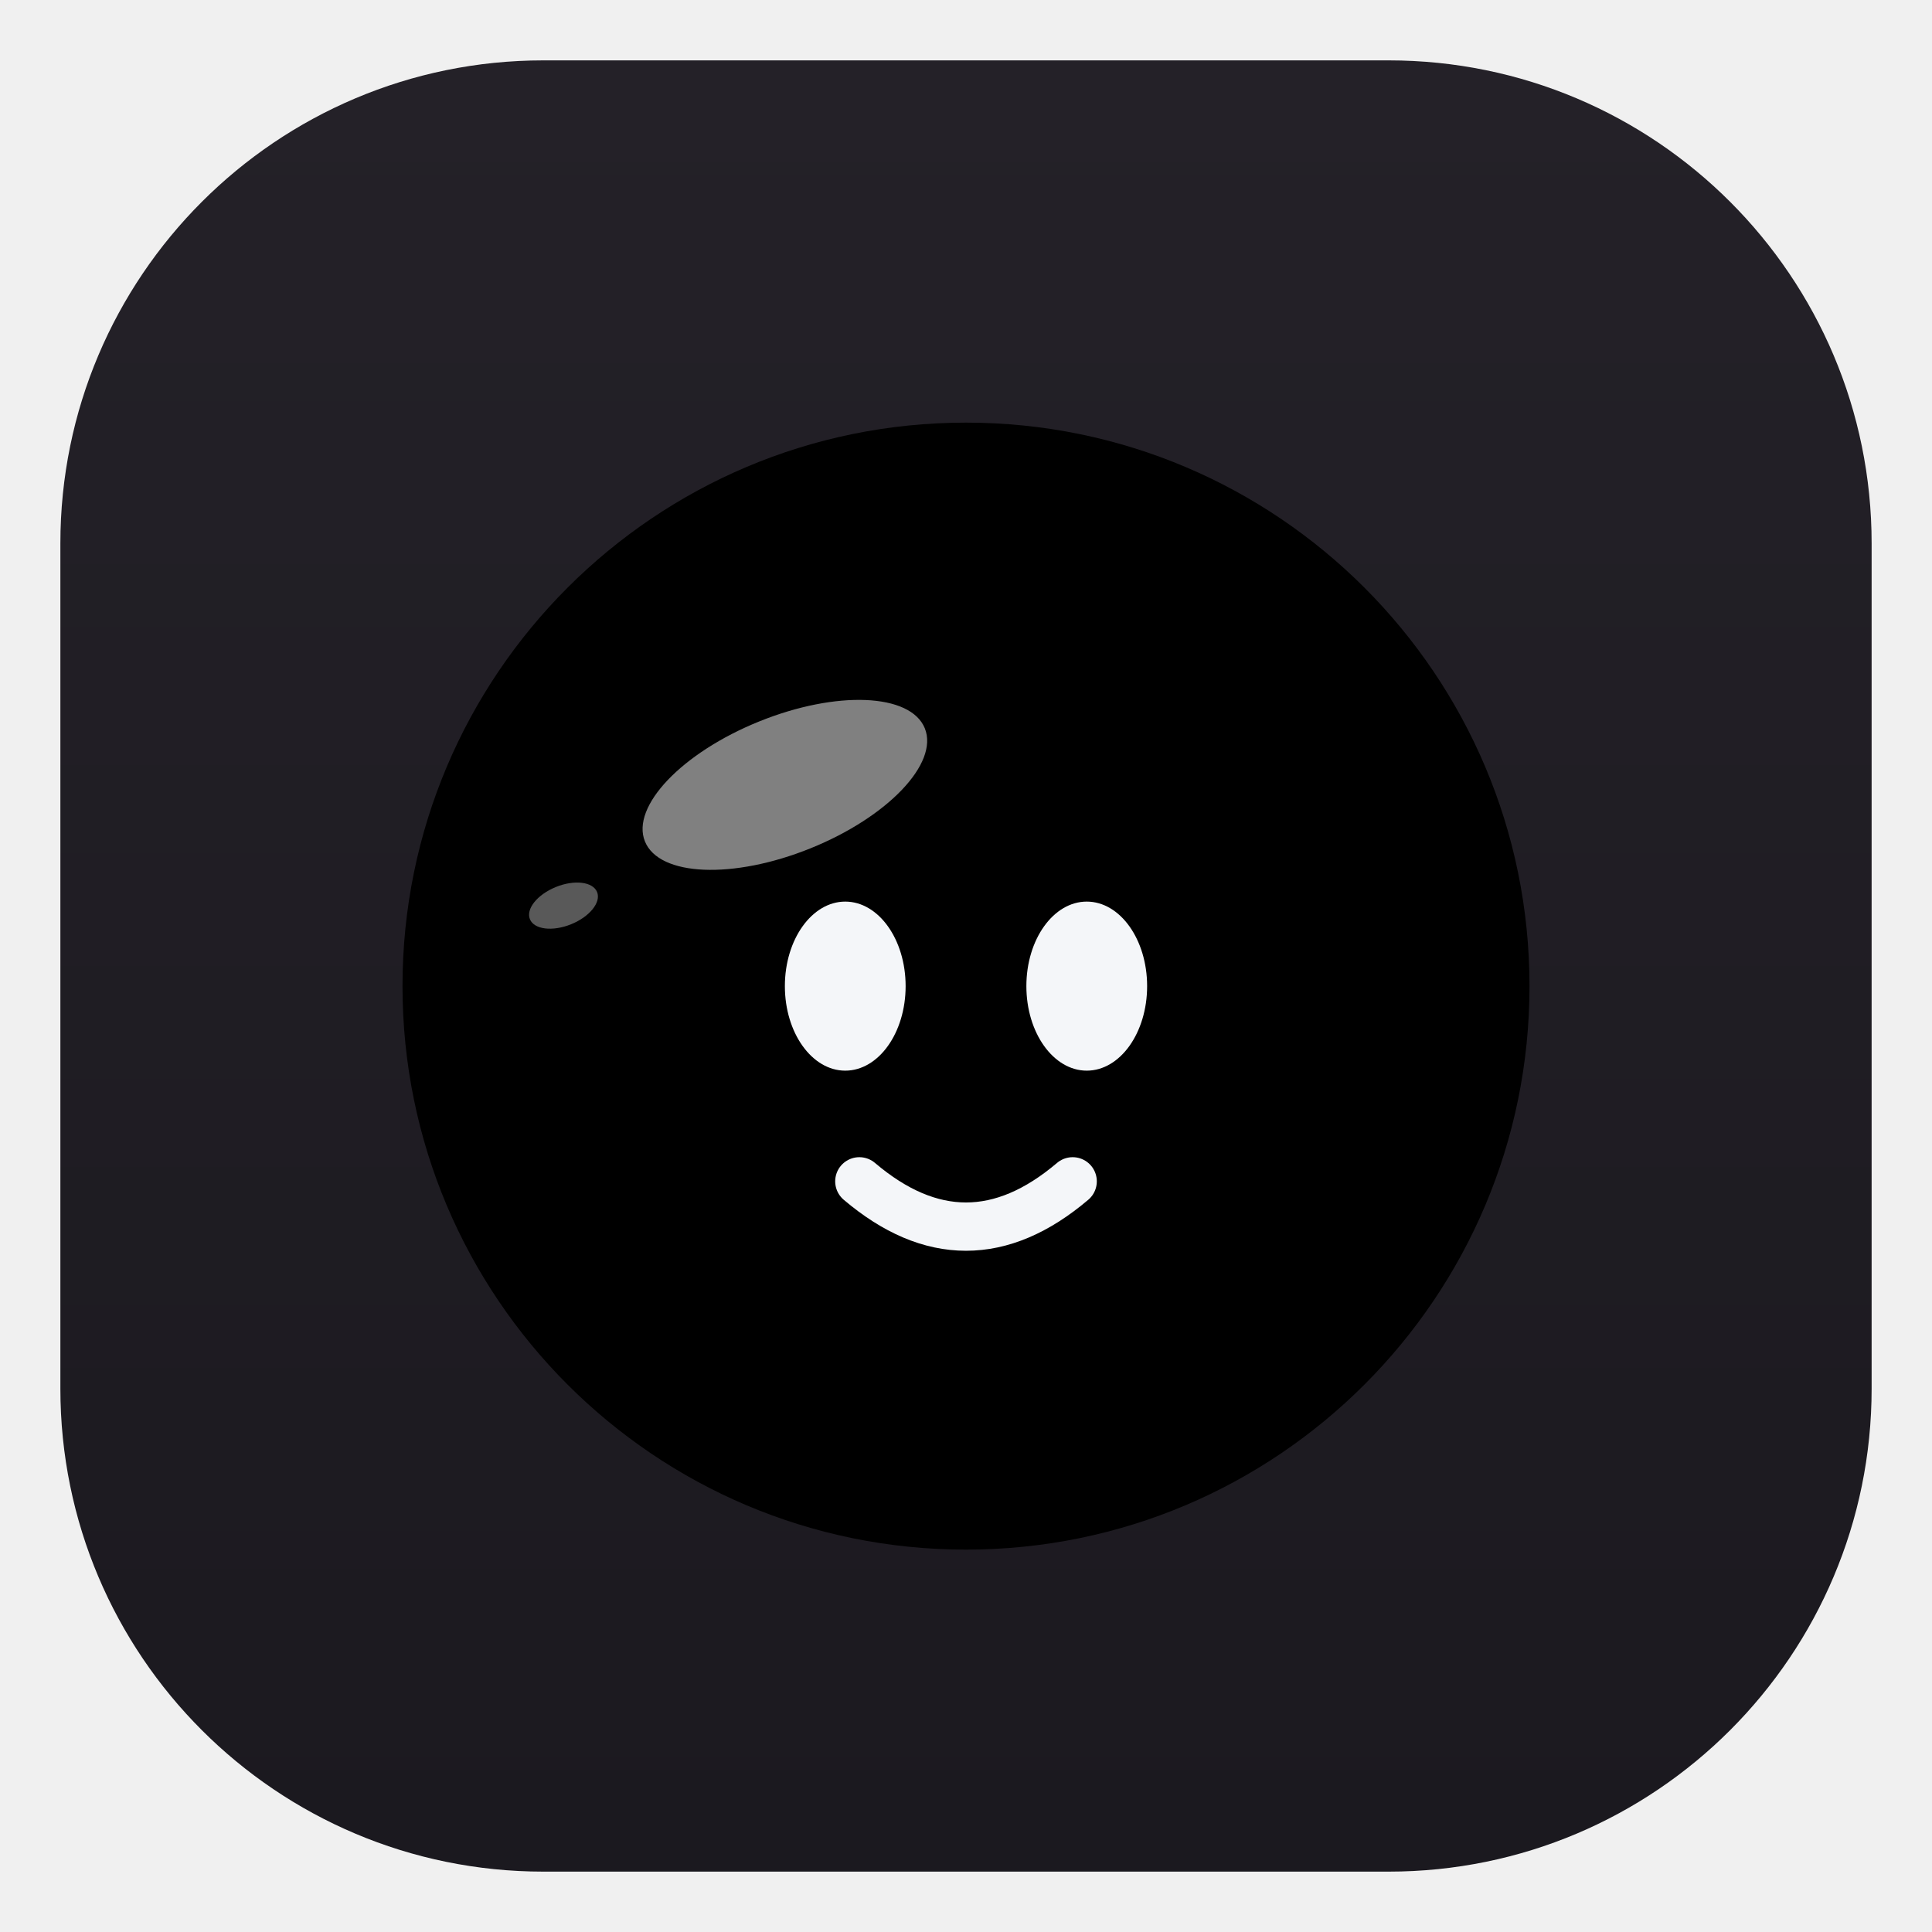
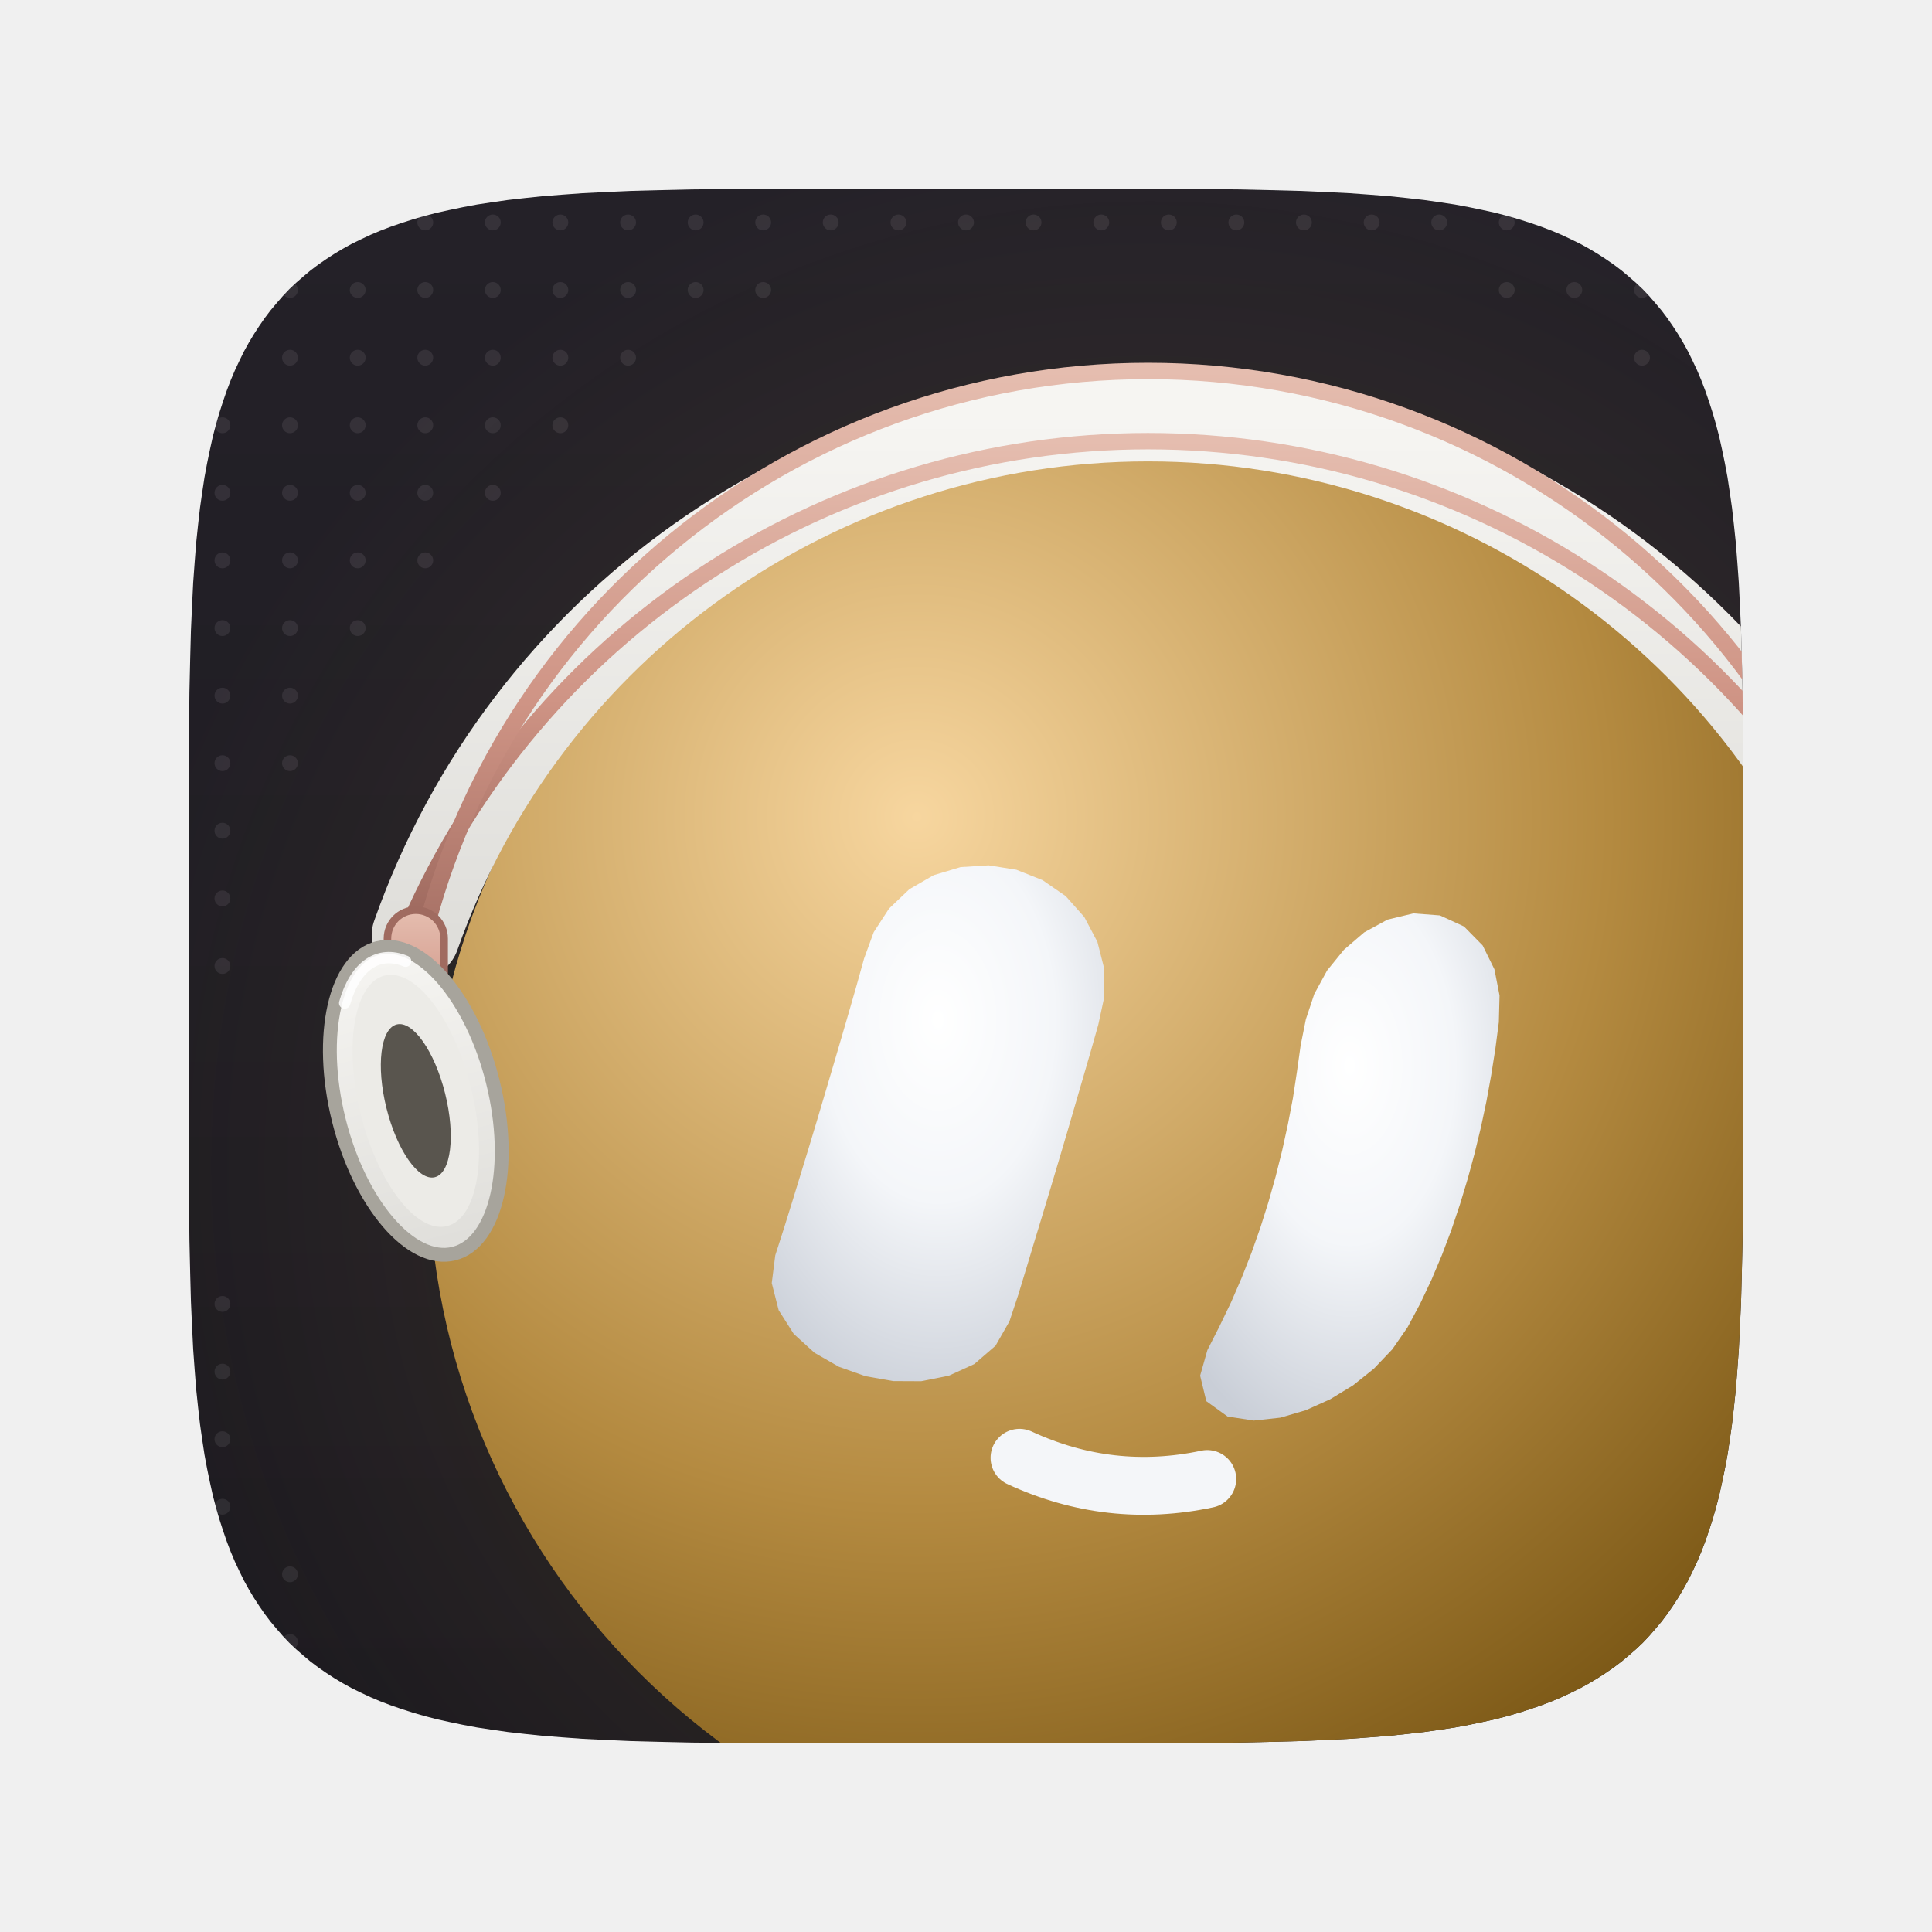
- <svg xmlns="http://www.w3.org/2000/svg" viewBox="0 0 96 96">
+ <svg xmlns="http://www.w3.org/2000/svg" width="1024" height="1024" viewBox="0 0 1024 1024">
  <defs>
-     <linearGradient id="bg" x1="0" y1="0" x2="0" y2="1">
+     <linearGradient id="i-bg" x1="0" y1="0" x2="0" y2="1">
      <stop offset="0" stop-color="#242128" />
      <stop offset="1" stop-color="#1b191f" />
    </linearGradient>
-     <radialGradient id="shell" cx="0.34" cy="0.26" r="0.92">
-       <stop offset="0" stop-color="oklch(89.07% 0.08 79.84)" />
-       <stop offset="0.5" stop-color="oklch(65% 0.105 79.84)" />
-       <stop offset="1" stop-color="oklch(33% 0.08 79.84)" />
+     <radialGradient id="i-glow" cx="0.5" cy="0.5" r="0.5">
+       <stop offset="0" stop-color="#DEAF56" stop-opacity="0.16" />
+       <stop offset="1" stop-color="#DEAF56" stop-opacity="0" />
    </radialGradient>
+     <radialGradient id="i-shell" cx="0.34" cy="0.26" r="0.92">
+       <stop offset="0" stop-color="#F7D69F" />
+       <stop offset="0.5" stop-color="#B1873D" />
+       <stop offset="1" stop-color="#4B2F00" />
+     </radialGradient>
+     <radialGradient id="i-shell-flat" cx="0.34" cy="0.26" r="0.92">
+       <stop offset="0" stop-color="#F7D69F" />
+       <stop offset="0.52" stop-color="#B48A40" />
+       <stop offset="1" stop-color="#5E3E00" />
+     </radialGradient>
+     <linearGradient id="i-wear" x1="0" y1="0" x2="0" y2="1">
+       <stop offset="0" stop-color="#F6F5F2" />
+       <stop offset="1" stop-color="#DFDEDA" />
+     </linearGradient>
+     <linearGradient id="i-rose" x1="0" y1="0" x2="0" y2="1">
+       <stop offset="0" stop-color="#E5BDAF" />
+       <stop offset="0.55" stop-color="#CF9485" />
+       <stop offset="1" stop-color="#A06B60" />
+     </linearGradient>
+     <radialGradient id="i-eye" cx="0.5" cy="0.3" r="0.78">
+       <stop offset="0" stop-color="#ffffff" />
+       <stop offset="0.45" stop-color="#f4f6f9" />
+       <stop offset="1" stop-color="#c9ced7" />
+     </radialGradient>
+     <linearGradient id="i-pi" x1="0" y1="0" x2="0.15" y2="1">
+       <stop offset="0" stop-color="#FCE1AC" />
+       <stop offset="0.5" stop-color="#CFA34E" />
+       <stop offset="1" stop-color="#856224" />
+     </linearGradient>
+     <clipPath id="i-card">
+       <path d="M 924.0 512.0 L 924.0 605.5 L 923.8 635.4 L 923.6 657.1 L 923.2 674.7 L 922.8 689.8 L 922.2 703.2 L 921.6 715.3 L 920.8 726.3 L 920.0 736.5 L 919.0 746.0 L 918.0 754.8 L 916.8 763.2 L 915.6 771.1 L 914.2 778.6 L 912.7 785.8 L 911.2 792.6 L 909.5 799.1 L 907.7 805.3 L 905.8 811.2 L 903.8 817.0 L 901.7 822.5 L 899.5 827.7 L 897.1 832.8 L 894.7 837.7 L 892.1 842.4 L 889.4 846.9 L 886.6 851.2 L 883.7 855.4 L 880.6 859.5 L 877.4 863.3 L 874.1 867.1 L 870.7 870.7 L 867.1 874.1 L 863.3 877.4 L 859.5 880.6 L 855.4 883.7 L 851.2 886.6 L 846.9 889.4 L 842.4 892.1 L 837.7 894.7 L 832.8 897.1 L 827.7 899.5 L 822.5 901.7 L 817.0 903.8 L 811.2 905.8 L 805.3 907.7 L 799.1 909.5 L 792.6 911.2 L 785.8 912.7 L 778.6 914.2 L 771.1 915.6 L 763.2 916.8 L 754.8 918.0 L 746.0 919.0 L 736.5 920.0 L 726.3 920.8 L 715.3 921.6 L 703.2 922.2 L 689.8 922.8 L 674.7 923.2 L 657.1 923.6 L 635.4 923.8 L 605.5 924.0 L 512.0 924.0 L 418.5 924.0 L 388.6 923.8 L 366.9 923.6 L 349.3 923.2 L 334.2 922.8 L 320.8 922.2 L 308.7 921.6 L 297.7 920.8 L 287.5 920.0 L 278.0 919.0 L 269.2 918.0 L 260.8 916.8 L 252.9 915.6 L 245.4 914.2 L 238.2 912.7 L 231.4 911.2 L 224.9 909.5 L 218.7 907.7 L 212.8 905.8 L 207.0 903.8 L 201.5 901.7 L 196.3 899.5 L 191.2 897.1 L 186.3 894.7 L 181.6 892.1 L 177.1 889.4 L 172.8 886.6 L 168.6 883.7 L 164.5 880.6 L 160.7 877.4 L 156.9 874.1 L 153.3 870.7 L 149.9 867.1 L 146.6 863.3 L 143.4 859.5 L 140.3 855.4 L 137.4 851.2 L 134.6 846.9 L 131.9 842.4 L 129.3 837.7 L 126.9 832.8 L 124.5 827.7 L 122.3 822.5 L 120.2 817.0 L 118.2 811.2 L 116.3 805.3 L 114.5 799.1 L 112.8 792.6 L 111.3 785.8 L 109.8 778.6 L 108.4 771.1 L 107.2 763.2 L 106.0 754.8 L 105.0 746.0 L 104.0 736.5 L 103.2 726.3 L 102.4 715.3 L 101.8 703.2 L 101.2 689.8 L 100.8 674.7 L 100.4 657.1 L 100.2 635.4 L 100.0 605.5 L 100.0 512.0 L 100.0 418.5 L 100.2 388.6 L 100.4 366.9 L 100.8 349.3 L 101.2 334.2 L 101.8 320.8 L 102.4 308.7 L 103.2 297.7 L 104.0 287.5 L 105.0 278.0 L 106.0 269.2 L 107.2 260.8 L 108.4 252.9 L 109.8 245.4 L 111.3 238.2 L 112.8 231.4 L 114.5 224.9 L 116.3 218.7 L 118.2 212.8 L 120.2 207.0 L 122.3 201.5 L 124.5 196.3 L 126.9 191.2 L 129.3 186.3 L 131.9 181.6 L 134.6 177.1 L 137.4 172.8 L 140.3 168.6 L 143.4 164.5 L 146.6 160.7 L 149.9 156.9 L 153.3 153.3 L 156.9 149.9 L 160.7 146.6 L 164.5 143.4 L 168.6 140.3 L 172.8 137.4 L 177.1 134.6 L 181.6 131.9 L 186.3 129.3 L 191.2 126.9 L 196.3 124.5 L 201.5 122.3 L 207.0 120.2 L 212.8 118.2 L 218.7 116.3 L 224.9 114.5 L 231.4 112.8 L 238.2 111.3 L 245.4 109.8 L 252.9 108.4 L 260.8 107.2 L 269.2 106.0 L 278.0 105.0 L 287.5 104.0 L 297.7 103.2 L 308.7 102.4 L 320.8 101.8 L 334.2 101.2 L 349.3 100.8 L 366.9 100.4 L 388.6 100.2 L 418.5 100.0 L 512.0 100.0 L 605.5 100.0 L 635.4 100.2 L 657.1 100.4 L 674.7 100.8 L 689.8 101.2 L 703.2 101.8 L 715.3 102.4 L 726.3 103.2 L 736.5 104.0 L 746.0 105.0 L 754.8 106.0 L 763.2 107.2 L 771.1 108.4 L 778.6 109.8 L 785.8 111.3 L 792.6 112.8 L 799.1 114.5 L 805.3 116.3 L 811.2 118.2 L 817.0 120.2 L 822.5 122.3 L 827.7 124.5 L 832.8 126.9 L 837.7 129.3 L 842.4 131.9 L 846.9 134.6 L 851.2 137.4 L 855.4 140.3 L 859.5 143.4 L 863.3 146.6 L 867.1 149.9 L 870.7 153.3 L 874.1 156.9 L 877.4 160.7 L 880.6 164.5 L 883.7 168.6 L 886.6 172.8 L 889.4 177.1 L 892.1 181.6 L 894.7 186.3 L 897.1 191.2 L 899.5 196.3 L 901.7 201.5 L 903.8 207.0 L 905.8 212.8 L 907.7 218.7 L 909.5 224.9 L 911.2 231.4 L 912.7 238.2 L 914.2 245.4 L 915.6 252.9 L 916.8 260.8 L 918.0 269.2 L 919.0 278.0 L 920.0 287.5 L 920.8 297.7 L 921.6 308.7 L 922.2 320.8 L 922.8 334.2 L 923.2 349.3 L 923.6 366.9 L 923.8 388.6 L 924.0 418.5 Z" />
+     </clipPath>
  </defs>
-   <rect x="3" y="3" width="90" height="90" rx="24" fill="url(#bg)" />
-   <circle cx="48" cy="49" r="28" fill="url(#shell)" />
-   <ellipse cx="39" cy="39" rx="7.5" ry="3.4" transform="rotate(-22 39 39)" fill="#ffffff" opacity="0.5" />
-   <ellipse cx="28" cy="45" rx="1.8" ry="1" transform="rotate(-22 28 45)" fill="#ffffff" opacity="0.35" />
-   <ellipse cx="42" cy="49" rx="3" ry="4.2" fill="#f4f6f9" />
-   <ellipse cx="54" cy="49" rx="3" ry="4.2" fill="#f4f6f9" />
-   <path d="M 42.7 58.7 Q 48 63.2 53.3 58.7" fill="none" stroke="#f4f6f9" stroke-width="2.4" stroke-linecap="round" />
+   <path d="M 924.0 512.0 L 924.0 605.5 L 923.8 635.4 L 923.6 657.1 L 923.2 674.7 L 922.8 689.8 L 922.2 703.2 L 921.6 715.3 L 920.8 726.3 L 920.0 736.5 L 919.0 746.0 L 918.0 754.8 L 916.8 763.2 L 915.6 771.1 L 914.2 778.6 L 912.7 785.8 L 911.2 792.6 L 909.5 799.1 L 907.7 805.3 L 905.8 811.2 L 903.8 817.0 L 901.7 822.5 L 899.5 827.7 L 897.1 832.8 L 894.7 837.7 L 892.1 842.4 L 889.4 846.9 L 886.6 851.2 L 883.7 855.4 L 880.6 859.5 L 877.4 863.3 L 874.1 867.1 L 870.7 870.7 L 867.1 874.1 L 863.3 877.4 L 859.5 880.6 L 855.4 883.7 L 851.2 886.6 L 846.9 889.4 L 842.4 892.1 L 837.7 894.7 L 832.8 897.1 L 827.7 899.5 L 822.5 901.7 L 817.0 903.8 L 811.2 905.8 L 805.3 907.7 L 799.1 909.5 L 792.6 911.2 L 785.8 912.7 L 778.6 914.2 L 771.1 915.6 L 763.2 916.8 L 754.8 918.0 L 746.0 919.0 L 736.5 920.0 L 726.3 920.8 L 715.3 921.6 L 703.2 922.2 L 689.8 922.8 L 674.7 923.2 L 657.1 923.6 L 635.4 923.8 L 605.5 924.0 L 512.0 924.0 L 418.5 924.0 L 388.6 923.8 L 366.9 923.6 L 349.3 923.2 L 334.2 922.8 L 320.8 922.2 L 308.7 921.6 L 297.7 920.8 L 287.5 920.0 L 278.0 919.0 L 269.2 918.0 L 260.8 916.8 L 252.9 915.6 L 245.4 914.2 L 238.2 912.7 L 231.4 911.2 L 224.9 909.5 L 218.7 907.7 L 212.8 905.8 L 207.0 903.8 L 201.5 901.7 L 196.3 899.5 L 191.2 897.1 L 186.3 894.7 L 181.6 892.1 L 177.1 889.4 L 172.8 886.6 L 168.6 883.7 L 164.5 880.6 L 160.7 877.4 L 156.9 874.1 L 153.3 870.7 L 149.9 867.1 L 146.6 863.3 L 143.4 859.5 L 140.3 855.4 L 137.4 851.2 L 134.6 846.9 L 131.9 842.4 L 129.3 837.7 L 126.9 832.8 L 124.5 827.7 L 122.3 822.5 L 120.2 817.0 L 118.2 811.2 L 116.3 805.3 L 114.5 799.1 L 112.8 792.6 L 111.3 785.8 L 109.8 778.6 L 108.4 771.1 L 107.2 763.2 L 106.0 754.8 L 105.0 746.0 L 104.0 736.5 L 103.2 726.3 L 102.4 715.3 L 101.8 703.2 L 101.2 689.8 L 100.8 674.7 L 100.4 657.1 L 100.2 635.4 L 100.0 605.5 L 100.0 512.0 L 100.0 418.5 L 100.2 388.6 L 100.4 366.9 L 100.8 349.3 L 101.2 334.2 L 101.8 320.8 L 102.4 308.7 L 103.2 297.7 L 104.0 287.5 L 105.0 278.0 L 106.0 269.2 L 107.2 260.8 L 108.4 252.9 L 109.8 245.4 L 111.3 238.2 L 112.8 231.4 L 114.5 224.9 L 116.3 218.7 L 118.2 212.8 L 120.2 207.0 L 122.3 201.5 L 124.5 196.3 L 126.9 191.2 L 129.3 186.3 L 131.9 181.6 L 134.6 177.1 L 137.4 172.8 L 140.3 168.6 L 143.4 164.5 L 146.6 160.7 L 149.9 156.9 L 153.3 153.3 L 156.9 149.9 L 160.7 146.6 L 164.5 143.4 L 168.6 140.3 L 172.8 137.4 L 177.1 134.6 L 181.6 131.9 L 186.3 129.3 L 191.2 126.9 L 196.3 124.5 L 201.5 122.3 L 207.0 120.2 L 212.8 118.2 L 218.7 116.3 L 224.9 114.5 L 231.4 112.8 L 238.2 111.3 L 245.4 109.8 L 252.9 108.4 L 260.8 107.2 L 269.2 106.0 L 278.0 105.0 L 287.5 104.0 L 297.7 103.2 L 308.7 102.4 L 320.8 101.8 L 334.2 101.2 L 349.3 100.8 L 366.9 100.4 L 388.6 100.2 L 418.5 100.0 L 512.0 100.0 L 605.5 100.0 L 635.4 100.2 L 657.1 100.4 L 674.7 100.8 L 689.8 101.2 L 703.2 101.8 L 715.3 102.4 L 726.3 103.2 L 736.5 104.0 L 746.0 105.0 L 754.8 106.0 L 763.2 107.2 L 771.1 108.4 L 778.6 109.8 L 785.8 111.3 L 792.6 112.8 L 799.1 114.5 L 805.3 116.3 L 811.2 118.2 L 817.0 120.2 L 822.5 122.3 L 827.7 124.5 L 832.8 126.9 L 837.7 129.3 L 842.4 131.9 L 846.9 134.6 L 851.2 137.4 L 855.4 140.3 L 859.5 143.4 L 863.3 146.6 L 867.1 149.9 L 870.7 153.3 L 874.1 156.9 L 877.4 160.7 L 880.6 164.5 L 883.7 168.6 L 886.6 172.8 L 889.4 177.1 L 892.1 181.6 L 894.7 186.3 L 897.1 191.2 L 899.5 196.3 L 901.7 201.5 L 903.8 207.0 L 905.8 212.8 L 907.7 218.7 L 909.5 224.9 L 911.2 231.4 L 912.7 238.2 L 914.2 245.4 L 915.6 252.9 L 916.8 260.8 L 918.0 269.2 L 919.0 278.0 L 920.0 287.5 L 920.8 297.7 L 921.6 308.7 L 922.2 320.8 L 922.8 334.2 L 923.2 349.3 L 923.6 366.9 L 923.8 388.6 L 924.0 418.5 Z" fill="url(#i-bg)" />
+   <g clip-path="url(#i-card)">
+     <g fill="rgba(236,232,233,0.09)">
+       <circle cx="117.9" cy="117.9" r="4.2" />
+       <circle cx="117.9" cy="153.7" r="4.2" />
+       <circle cx="117.9" cy="189.6" r="4.2" />
+       <circle cx="117.9" cy="225.4" r="4.2" />
+       <circle cx="117.9" cy="261.2" r="4.2" />
+       <circle cx="117.9" cy="297.0" r="4.2" />
+       <circle cx="117.9" cy="332.9" r="4.2" />
+       <circle cx="117.9" cy="368.7" r="4.2" />
+       <circle cx="117.9" cy="404.5" r="4.2" />
+       <circle cx="117.9" cy="440.3" r="4.2" />
+       <circle cx="117.9" cy="476.2" r="4.2" />
+       <circle cx="117.9" cy="512.0" r="4.2" />
+       <circle cx="117.9" cy="691.1" r="4.2" />
+       <circle cx="117.9" cy="727.0" r="4.2" />
+       <circle cx="117.9" cy="762.8" r="4.2" />
+       <circle cx="117.9" cy="798.6" r="4.2" />
+       <circle cx="117.9" cy="834.4" r="4.2" />
+       <circle cx="117.9" cy="870.3" r="4.2" />
+       <circle cx="117.9" cy="906.1" r="4.2" />
+       <circle cx="153.7" cy="117.9" r="4.2" />
+       <circle cx="153.7" cy="153.7" r="4.2" />
+       <circle cx="153.7" cy="189.6" r="4.2" />
+       <circle cx="153.7" cy="225.4" r="4.2" />
+       <circle cx="153.7" cy="261.2" r="4.2" />
+       <circle cx="153.7" cy="297.0" r="4.2" />
+       <circle cx="153.7" cy="332.9" r="4.2" />
+       <circle cx="153.7" cy="368.7" r="4.2" />
+       <circle cx="153.7" cy="404.5" r="4.2" />
+       <circle cx="153.7" cy="834.4" r="4.2" />
+       <circle cx="153.7" cy="870.3" r="4.2" />
+       <circle cx="153.7" cy="906.1" r="4.2" />
+       <circle cx="189.6" cy="117.9" r="4.2" />
+       <circle cx="189.6" cy="153.7" r="4.2" />
+       <circle cx="189.6" cy="189.6" r="4.2" />
+       <circle cx="189.6" cy="225.4" r="4.2" />
+       <circle cx="189.6" cy="261.2" r="4.2" />
+       <circle cx="189.6" cy="297.0" r="4.2" />
+       <circle cx="189.6" cy="332.9" r="4.2" />
+       <circle cx="189.6" cy="906.1" r="4.2" />
+       <circle cx="225.4" cy="117.9" r="4.2" />
+       <circle cx="225.4" cy="153.7" r="4.2" />
+       <circle cx="225.4" cy="189.6" r="4.2" />
+       <circle cx="225.4" cy="225.4" r="4.2" />
+       <circle cx="225.4" cy="261.2" r="4.2" />
+       <circle cx="225.4" cy="297.0" r="4.2" />
+       <circle cx="261.2" cy="117.9" r="4.2" />
+       <circle cx="261.2" cy="153.7" r="4.2" />
+       <circle cx="261.2" cy="189.6" r="4.2" />
+       <circle cx="261.2" cy="225.4" r="4.2" />
+       <circle cx="261.2" cy="261.2" r="4.2" />
+       <circle cx="297.0" cy="117.9" r="4.2" />
+       <circle cx="297.0" cy="153.7" r="4.2" />
+       <circle cx="297.0" cy="189.6" r="4.2" />
+       <circle cx="297.0" cy="225.4" r="4.2" />
+       <circle cx="332.9" cy="117.9" r="4.2" />
+       <circle cx="332.9" cy="153.7" r="4.2" />
+       <circle cx="332.9" cy="189.6" r="4.2" />
+       <circle cx="368.7" cy="117.9" r="4.2" />
+       <circle cx="368.7" cy="153.7" r="4.2" />
+       <circle cx="404.5" cy="117.9" r="4.2" />
+       <circle cx="404.5" cy="153.7" r="4.2" />
+       <circle cx="440.3" cy="117.9" r="4.2" />
+       <circle cx="476.2" cy="117.9" r="4.2" />
+       <circle cx="512.0" cy="117.9" r="4.2" />
+       <circle cx="547.8" cy="117.9" r="4.2" />
+       <circle cx="583.7" cy="117.9" r="4.2" />
+       <circle cx="619.5" cy="117.9" r="4.2" />
+       <circle cx="655.3" cy="117.9" r="4.2" />
+       <circle cx="691.1" cy="117.9" r="4.2" />
+       <circle cx="727.0" cy="117.9" r="4.2" />
+       <circle cx="762.8" cy="117.9" r="4.2" />
+       <circle cx="798.6" cy="117.9" r="4.2" />
+       <circle cx="798.6" cy="153.7" r="4.2" />
+       <circle cx="834.4" cy="117.9" r="4.2" />
+       <circle cx="834.4" cy="153.7" r="4.2" />
+       <circle cx="870.3" cy="117.9" r="4.2" />
+       <circle cx="870.3" cy="153.7" r="4.2" />
+       <circle cx="870.3" cy="189.6" r="4.2" />
+       <circle cx="906.1" cy="117.9" r="4.2" />
+       <circle cx="906.1" cy="153.7" r="4.2" />
+       <circle cx="906.1" cy="189.6" r="4.2" />
+     </g>
+     <circle cx="608.5" cy="616.8" r="553.1" fill="url(#i-glow)" />
+     <g transform="translate(608.49 616.84) scale(3.338)">
+       <g transform="translate(-114.27 -114.27)">
+         <circle cx="114.27" cy="114.27" r="114.27" fill="url(#i-shell-flat)" />
+         <g fill="url(#i-eye)">
+           <polygon points="88.96,66.88 93.37,67.58 97.52,69.23 101.19,71.76 104.15,75.09 106.23,79.03 107.33,83.36 107.31,87.82 106.37,92.18 105.15,96.48 103.90,100.78 102.65,105.07 101.40,109.36 100.13,113.65 98.85,117.94 97.56,122.22 96.26,126.49 94.97,130.77 93.67,135.05 92.26,139.29 90.05,143.16 86.68,146.07 82.63,147.92 78.25,148.79 73.79,148.77 69.39,147.99 65.18,146.50 61.31,144.28 58.01,141.28 55.62,137.52 54.52,133.21 55.08,128.80 56.45,124.54 57.78,120.27 59.09,116.00 60.40,111.72 61.69,107.44 62.96,103.16 64.23,98.87 65.49,94.58 66.74,90.29 67.98,85.99 69.18,81.68 70.71,77.49 73.14,73.75 76.37,70.67 80.23,68.44 84.51,67.16" />
+           <polygon points="156.40,74.51 160.61,74.83 164.44,76.59 167.40,79.60 169.27,83.39 170.08,87.54 169.97,91.78 169.42,95.98 168.76,100.17 168.00,104.35 167.12,108.49 166.12,112.62 165.01,116.71 163.78,120.77 162.43,124.79 160.93,128.76 159.28,132.67 157.47,136.50 155.47,140.24 153.06,143.72 150.14,146.79 146.83,149.44 143.21,151.65 139.34,153.39 135.28,154.58 131.07,155.04 126.90,154.40 123.52,151.96 122.54,147.91 123.69,143.86 125.61,140.08 127.45,136.26 129.14,132.36 130.69,128.41 132.10,124.42 133.38,120.37 134.53,116.29 135.56,112.18 136.47,108.03 137.27,103.87 137.91,99.67 138.50,95.47 139.33,91.32 140.67,87.30 142.70,83.58 145.37,80.29 148.58,77.53 152.29,75.50" />
+         </g>
+         <path d="M93.86 160.95 Q108.21 167.60 123.67 164.32" fill="none" stroke="#f4f6f9" stroke-width="9.19" stroke-linecap="round" />
+         <path d="M -2 78 A 123.3 123.3 0 0 1 230.54 78" fill="none" stroke="url(#i-wear)" stroke-width="14" stroke-linecap="round" />
+         <path d="M -2 74 A 128 128 0 0 1 230.54 74" fill="none" stroke="url(#i-rose)" stroke-width="2.6" stroke-linecap="round" />
+         <path d="M -2 84 A 118.5 118.5 0 0 1 230.54 84" fill="none" stroke="url(#i-rose)" stroke-width="2.6" stroke-linecap="round" />
+         <rect x="-6.5" y="74" width="9" height="30" rx="4.5" fill="url(#i-rose)" stroke="#A06B60" stroke-width="1.2" />
+         <rect x="225.97" y="74" width="9" height="30" rx="4.5" fill="url(#i-rose)" stroke="#A06B60" stroke-width="1.2" />
+         <g transform="translate(-2 104.27) rotate(-14)">
+           <ellipse rx="12.6" ry="25" fill="url(#i-wear)" stroke="#A7A49C" stroke-width="2.2" />
+           <ellipse rx="9" ry="20.5" fill="#ECEBE7" />
+           <ellipse rx="4.8" ry="12.5" fill="#59554E" />
+           <path d="M -7.2 -17.8 A 11.2 23.2 0 0 1 3.8 -21.9" fill="none" stroke="#fff" stroke-width="1.8" stroke-linecap="round" opacity="0.85" />
+         </g>
+       </g>
+     </g>
+   </g>
</svg>
